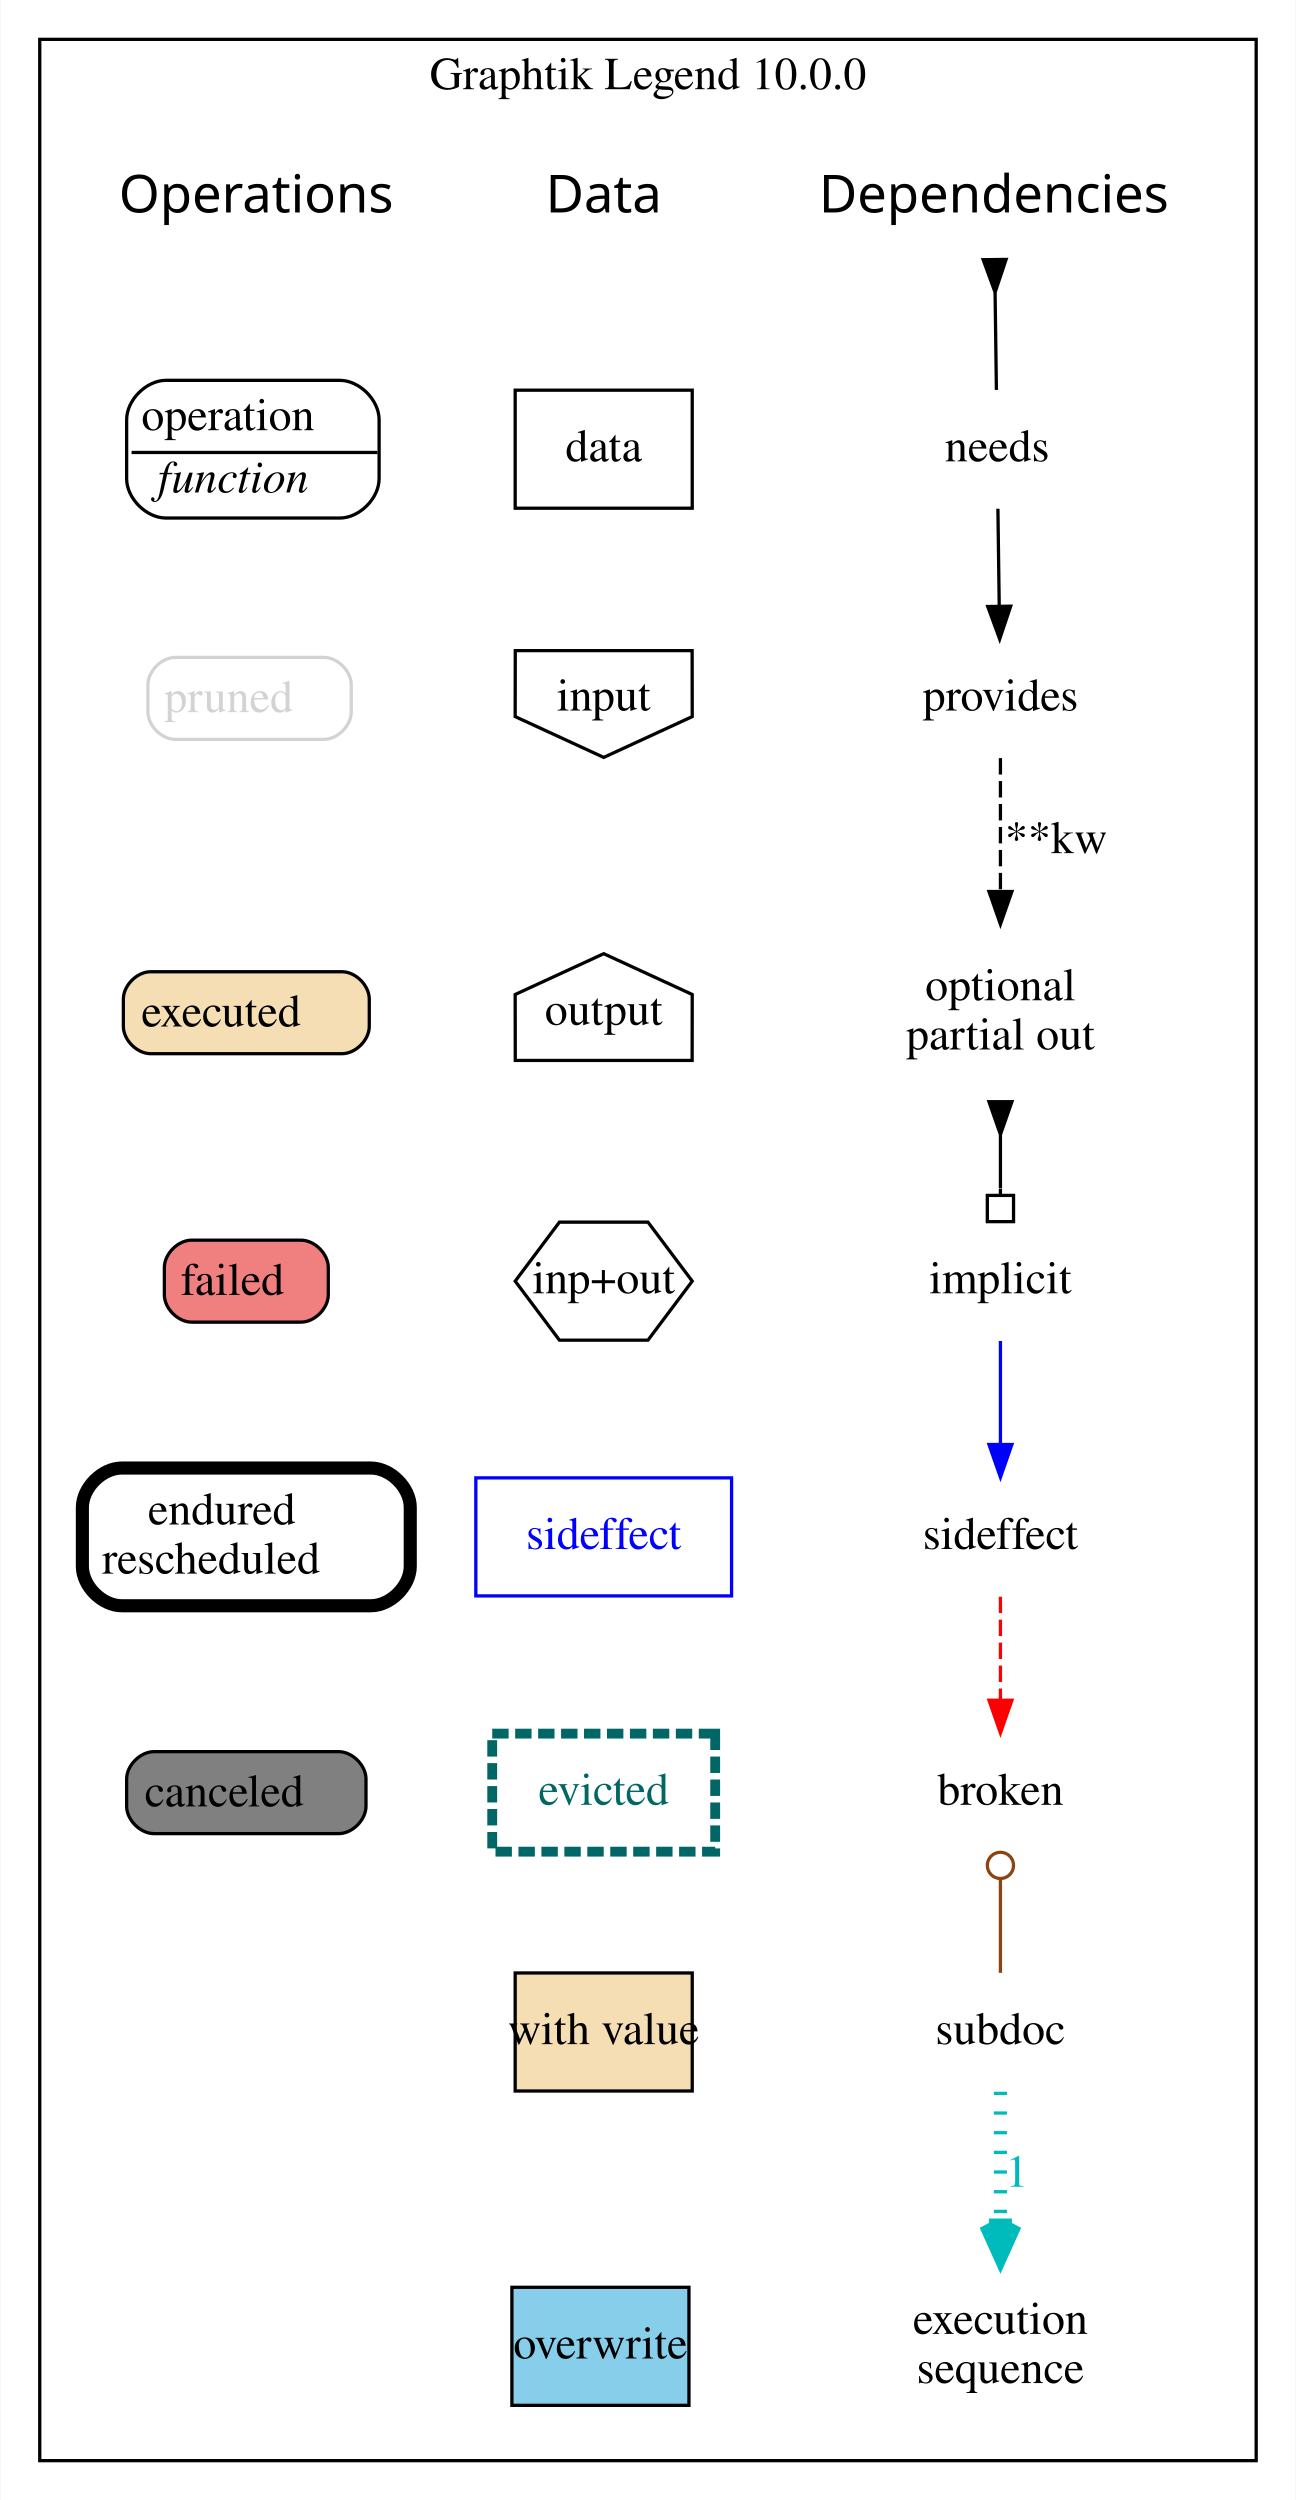
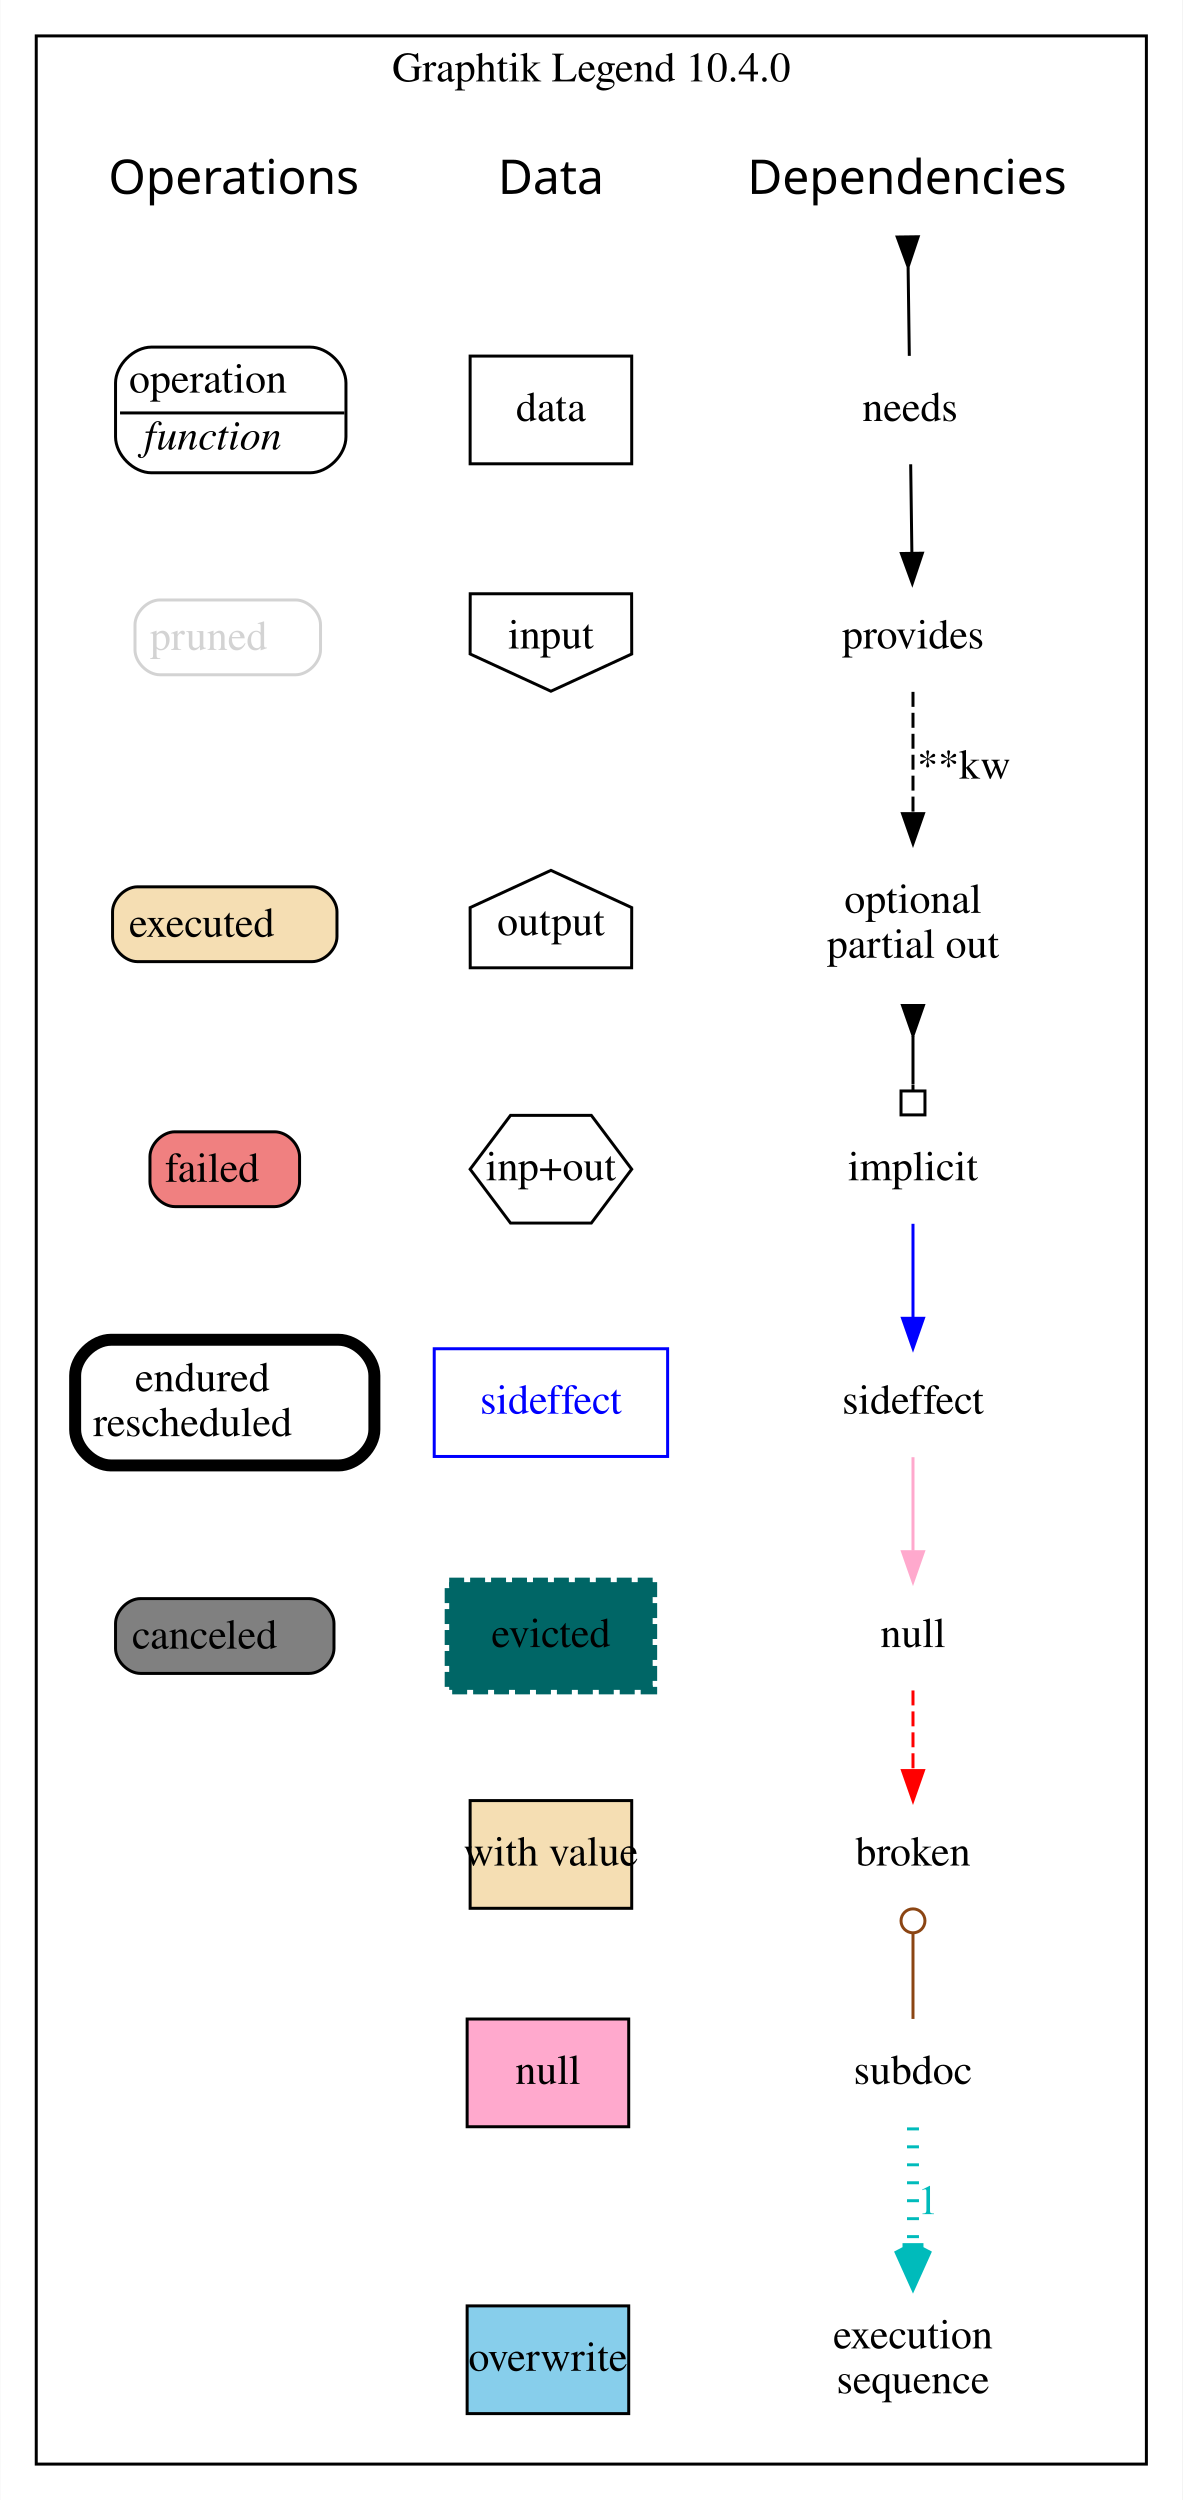
- <svg xmlns="http://www.w3.org/2000/svg" xmlns:xlink="http://www.w3.org/1999/xlink" width="395pt" height="762pt" viewBox="0.00 0.00 395.00 762.48">
-   <g id="graph0" class="graph" transform="scale(1 1) rotate(0) translate(4 758.48)">
-     <polygon fill="white" stroke="transparent" points="-4,4 -4,-758.48 391,-758.48 391,4 -4,4" />
+ <svg xmlns="http://www.w3.org/2000/svg" xmlns:xlink="http://www.w3.org/1999/xlink" width="395pt" height="835pt" viewBox="0.00 0.00 395.00 835.48">
+   <g id="graph0" class="graph" transform="scale(1 1) rotate(0) translate(4 831.48)">
+     <polygon fill="white" stroke="transparent" points="-4,4 -4,-831.48 391,-831.48 391,4 -4,4" />
    <g id="clust1" class="cluster">
-       <polygon fill="none" stroke="black" points="8,-8 8,-746.48 379,-746.48 379,-8 8,-8" />
-       <text text-anchor="middle" x="193.5" y="-731.28" font-family="Times,serif" font-size="14.00">Graphtik Legend 10.0.0</text>
+       <polygon fill="none" stroke="black" points="8,-8 8,-819.48 379,-819.48 379,-8 8,-8" />
+       <text text-anchor="middle" x="193.5" y="-804.28" font-family="Times,serif" font-size="14.00">Graphtik Legend 10.4.0</text>
    </g>
    <g id="node1" class="node">
-       <text text-anchor="middle" x="299" y="-693.68" font-family="bold italic" font-size="16.00">Dependencies</text>
+       <text text-anchor="middle" x="299" y="-766.68" font-family="bold italic" font-size="16.00">Dependencies</text>
    </g>
    <g id="node2" class="node">
-       <ellipse fill="none" stroke="transparent" cx="300" cy="-621.48" rx="38.19" ry="18" />
-       <text text-anchor="middle" x="300" y="-617.78" font-family="Times,serif" font-size="14.00">needs</text>
+       <ellipse fill="none" stroke="transparent" cx="300" cy="-694.48" rx="38.19" ry="18" />
+       <text text-anchor="middle" x="300" y="-690.78" font-family="Times,serif" font-size="14.00">needs</text>
    </g>
    <g id="edge1" class="edge">
      <g id="a_edge1">
        <a xlink:href="https://graphtik.readthedocs.io/en/latest/arch.html#term-needs" xlink:title="Compulsory dependency from src `needs` data --&gt; dst Operation." target="_top">
-           <path fill="none" stroke="black" d="M299.37,-669.11C299.5,-659.21 299.65,-648.31 299.77,-639.55" />
-           <polygon fill="black" stroke="black" points="295.73,-679.27 299.37,-669.32 302.73,-679.36 295.73,-679.27" />
+           <path fill="none" stroke="black" d="M299.37,-742.11C299.5,-732.21 299.65,-721.31 299.77,-712.55" />
+           <polygon fill="black" stroke="black" points="295.73,-752.27 299.37,-742.32 302.73,-752.36 295.73,-752.27" />
        </a>
      </g>
    </g>
    <g id="node3" class="node">
-       <ellipse fill="none" stroke="transparent" cx="301" cy="-545.48" rx="50.89" ry="18" />
-       <text text-anchor="middle" x="301" y="-541.78" font-family="Times,serif" font-size="14.00">provides</text>
+       <ellipse fill="none" stroke="transparent" cx="301" cy="-618.48" rx="50.89" ry="18" />
+       <text text-anchor="middle" x="301" y="-614.78" font-family="Times,serif" font-size="14.00">provides</text>
    </g>
    <g id="edge2" class="edge">
      <g id="a_edge2">
        <a xlink:title="Compulsory dependency from src Operation --&gt; dst `provides` data" target="_top">
-           <path fill="none" stroke="black" d="M300.23,-603.32C300.35,-594.54 300.5,-583.64 300.63,-573.75" />
-           <polygon fill="black" stroke="black" points="304.13,-573.6 300.77,-563.55 297.13,-573.5 304.13,-573.6" />
+           <path fill="none" stroke="black" d="M300.23,-676.32C300.35,-667.54 300.5,-656.64 300.63,-646.75" />
+           <polygon fill="black" stroke="black" points="304.13,-646.6 300.77,-636.55 297.13,-646.5 304.13,-646.6" />
        </a>
      </g>
    </g>
    <g id="node4" class="node">
      <g id="a_node4">
        <a xlink:href="https://graphtik.readthedocs.io/en/latest/arch.html#term-needs" xlink:title="Target operation may run without source `need` OR source operation may not `provide` target data." target="_top">
-           <ellipse fill="none" stroke="transparent" cx="301" cy="-449.61" rx="65.11" ry="26.74" />
-           <text text-anchor="middle" x="301" y="-453.41" font-family="Times,serif" font-size="14.00">optional</text>
-           <text text-anchor="middle" x="301" y="-438.41" font-family="Times,serif" font-size="14.00">partial out</text>
+           <ellipse fill="none" stroke="transparent" cx="301" cy="-522.61" rx="65.11" ry="26.74" />
+           <text text-anchor="middle" x="301" y="-526.41" font-family="Times,serif" font-size="14.00">optional</text>
+           <text text-anchor="middle" x="301" y="-511.41" font-family="Times,serif" font-size="14.00">partial out</text>
        </a>
      </g>
    </g>
    <g id="edge3" class="edge">
-       <path fill="none" stroke="black" stroke-dasharray="5,2" d="M301,-527.26C301,-515.96 301,-500.75 301,-486.86" />
-       <polygon fill="black" stroke="black" points="304.5,-486.58 301,-476.58 297.5,-486.58 304.5,-486.58" />
-       <text text-anchor="middle" x="318" y="-498.28" font-family="Times,serif" font-size="14.00">**kw</text>
+       <g id="a_edge3">
+         <a xlink:title="A `need` passed in as **kw argument underlying fn." target="_top">
+           <path fill="none" stroke="black" stroke-dasharray="5,2" d="M301,-600.26C301,-588.96 301,-573.75 301,-559.86" />
+           <polygon fill="black" stroke="black" points="304.5,-559.58 301,-549.58 297.5,-559.58 304.5,-559.58" />
+         </a>
+       </g>
+       <text text-anchor="middle" x="318" y="-571.28" font-family="Times,serif" font-size="14.00">**kw</text>
    </g>
    <g id="node5" class="node">
      <g id="a_node5">
-         <a xlink:href="https://graphtik.readthedocs.io/en/latest/arch.html#term-implicit" xlink:title="A `need` passed in as **kw argument underlying fn." target="_top">
-           <ellipse fill="none" stroke="transparent" cx="301" cy="-367.74" rx="46.29" ry="18" />
-           <text text-anchor="middle" x="301" y="-364.04" font-family="Times,serif" font-size="14.00">implicit</text>
+         <a xlink:href="https://graphtik.readthedocs.io/en/latest/arch.html#term-implicit" xlink:title="A `need` not fed into/out of the function but expected to exist in the `solution`." target="_top">
+           <ellipse fill="none" stroke="transparent" cx="301" cy="-440.74" rx="46.29" ry="18" />
+           <text text-anchor="middle" x="301" y="-437.04" font-family="Times,serif" font-size="14.00">implicit</text>
        </a>
      </g>
    </g>
    <g id="edge4" class="edge">
-       <path fill="none" stroke="black" d="M301,-412.29C301,-406.82 301,-401.27 301,-396.04" />
-       <polygon fill="black" stroke="black" points="297.5,-422.46 301,-412.46 304.5,-422.46 297.5,-422.46" />
-       <polygon fill="none" stroke="black" points="297,-385.89 305,-385.89 305,-393.89 297,-393.89 297,-385.89" />
-       <polyline fill="none" stroke="black" points="301,-393.89 301,-395.89 " />
+       <path fill="none" stroke="black" d="M301,-485.29C301,-479.82 301,-474.27 301,-469.04" />
+       <polygon fill="black" stroke="black" points="297.5,-495.46 301,-485.46 304.5,-495.46 297.5,-495.46" />
+       <polygon fill="none" stroke="black" points="297,-458.89 305,-458.89 305,-466.89 297,-466.89 297,-458.89" />
+       <polyline fill="none" stroke="black" points="301,-466.89 301,-468.89 " />
    </g>
    <g id="node6" class="node">
      <g id="a_node6">
        <a xlink:href="https://graphtik.readthedocs.io/en/latest/arch.html#term-sideffects" xlink:title="Fictive data not consumed/produced by operation functions." target="_top">
-           <ellipse fill="none" stroke="transparent" cx="301" cy="-289.74" rx="50.89" ry="18" />
-           <text text-anchor="middle" x="301" y="-286.04" font-family="Times,serif" font-size="14.00">sideffect</text>
+           <ellipse fill="none" stroke="transparent" cx="301" cy="-362.74" rx="50.89" ry="18" />
+           <text text-anchor="middle" x="301" y="-359.04" font-family="Times,serif" font-size="14.00">sideffect</text>
        </a>
      </g>
    </g>
    <g id="edge5" class="edge">
-       <path fill="none" stroke="blue" d="M301,-349.49C301,-340.26 301,-328.67 301,-318.23" />
-       <polygon fill="blue" stroke="blue" points="304.5,-317.92 301,-307.92 297.5,-317.92 304.5,-317.92" />
+       <path fill="none" stroke="blue" d="M301,-422.49C301,-413.26 301,-401.67 301,-391.23" />
+       <polygon fill="blue" stroke="blue" points="304.5,-390.92 301,-380.92 297.5,-390.92 304.5,-390.92" />
    </g>
    <g id="node7" class="node">
      <g id="a_node7">
+         <a xlink:href="#" xlink:title="Result for this output was null (probably error)" target="_top">
+           <ellipse fill="none" stroke="transparent" cx="301" cy="-284.74" rx="28.7" ry="18" />
+           <text text-anchor="middle" x="301" y="-281.04" font-family="Times,serif" font-size="14.00">null</text>
+         </a>
+       </g>
+     </g>
+     <g id="edge6" class="edge">
+       <path fill="none" stroke="#ffa9cd" d="M301,-344.49C301,-335.26 301,-323.67 301,-313.23" />
+       <polygon fill="#ffa9cd" stroke="#ffa9cd" points="304.5,-312.92 301,-302.92 297.5,-312.92 304.5,-312.92" />
+     </g>
+     <g id="node8" class="node">
+       <g id="a_node8">
        <a xlink:href="https://graphtik.readthedocs.io/en/latest/arch.html#term-partial outputs" xlink:title="Target data was not `provided` by source operation due to failure / partial-outs." target="_top">
          <ellipse fill="none" stroke="transparent" cx="301" cy="-211.74" rx="42.79" ry="18" />
          <text text-anchor="middle" x="301" y="-208.04" font-family="Times,serif" font-size="14.00">broken</text>
        </a>
      </g>
    </g>
-     <g id="edge6" class="edge">
-       <path fill="none" stroke="red" stroke-dasharray="5,2" d="M301,-271.49C301,-262.26 301,-250.67 301,-240.23" />
-       <polygon fill="red" stroke="red" points="304.5,-239.92 301,-229.92 297.5,-239.92 304.5,-239.92" />
-     </g>
-     <g id="node8" class="node">
-       <g id="a_node8">
+     <g id="edge7" class="edge">
+       <path fill="none" stroke="red" stroke-dasharray="5,2" d="M301,-266.55C301,-258.53 301,-248.79 301,-239.81" />
+       <polygon fill="red" stroke="red" points="304.5,-239.77 301,-229.77 297.5,-239.77 304.5,-239.77" />
+     </g>
+     <g id="node9" class="node">
+       <g id="a_node9">
        <a xlink:href="https://graphtik.readthedocs.io/en/latest/arch.html#term-jsonp" xlink:title="Parent --&gt; child document, accessed with `json pointer` dependencies." target="_top">
          <ellipse fill="none" stroke="transparent" cx="301" cy="-138.74" rx="43.59" ry="18" />
          <text text-anchor="middle" x="301" y="-135.04" font-family="Times,serif" font-size="14.00">subdoc</text>
        </a>
      </g>
    </g>
-     <g id="edge7" class="edge">
+     <g id="edge8" class="edge">
      <path fill="none" stroke="#8b4513" d="M301,-185.53C301,-176 301,-165.38 301,-156.77" />
      <ellipse fill="none" stroke="#8b4513" cx="301" cy="-189.55" rx="4" ry="4" />
    </g>
-     <g id="node9" class="node">
-       <g id="a_node9">
+     <g id="node10" class="node">
+       <g id="a_node10">
        <a xlink:href="https://graphtik.readthedocs.io/en/latest/arch.html#term-execution-steps" xlink:title="Sequence of execution steps." target="_top">
          <ellipse fill="none" stroke="transparent" stroke-width="4" cx="301" cy="-42.87" rx="60.62" ry="26.74" />
          <text text-anchor="middle" x="301" y="-46.67" font-family="Times,serif" font-size="14.00">execution</text>
          <text text-anchor="middle" x="301" y="-31.67" font-family="Times,serif" font-size="14.00">sequence</text>
        </a>
      </g>
    </g>
-     <g id="edge8" class="edge">
+     <g id="edge9" class="edge">
      <path fill="none" stroke="#00bbbb" stroke-width="4" stroke-dasharray="1,5" d="M301,-120.52C301,-109.22 301,-94.01 301,-80.12" />
      <polygon fill="#00bbbb" stroke="#00bbbb" stroke-width="4" points="301,-69.84 305.5,-79.84 302.5,-74.84 302.5,-79.84 301,-79.84 299.5,-79.84 299.5,-74.84 296.5,-79.84 301,-69.84 301,-69.84" />
      <text text-anchor="middle" x="306" y="-91.54" font-family="Times,serif" font-size="14.00" fill="#00bbbb">1</text>
    </g>
-     <g id="node10" class="node">
-       <text text-anchor="middle" x="180" y="-693.68" font-family="bold italic" font-size="16.00">Data</text>
-     </g>
    <g id="node11" class="node">
-       <g id="a_node11">
-         <a xlink:href="https://graphtik.readthedocs.io/en/latest/arch.html#term-graph" xlink:title="Any data not given or asked." target="_top">
-           <polygon fill="none" stroke="black" points="207,-639.48 153,-639.48 153,-603.48 207,-603.48 207,-639.48" />
-           <text text-anchor="middle" x="180" y="-617.78" font-family="Times,serif" font-size="14.00">data</text>
-         </a>
-       </g>
+       <text text-anchor="middle" x="180" y="-766.68" font-family="bold italic" font-size="16.00">Data</text>
    </g>
    <g id="node12" class="node">
      <g id="a_node12">
-         <a xlink:href="https://graphtik.readthedocs.io/en/latest/arch.html#term-inputs" xlink:title="Solution value given into the computation." target="_top">
-           <polygon fill="none" stroke="black" points="153,-539.92 180,-527.48 207,-539.92 206.97,-560.04 153.03,-560.04 153,-539.92" />
-           <text text-anchor="middle" x="180" y="-541.78" font-family="Times,serif" font-size="14.00">input</text>
+         <a xlink:href="https://graphtik.readthedocs.io/en/latest/arch.html#term-graph" xlink:title="Any data not given or asked." target="_top">
+           <polygon fill="none" stroke="black" points="207,-712.48 153,-712.48 153,-676.48 207,-676.48 207,-712.48" />
+           <text text-anchor="middle" x="180" y="-690.78" font-family="Times,serif" font-size="14.00">data</text>
        </a>
      </g>
    </g>
    <g id="node13" class="node">
      <g id="a_node13">
-         <a xlink:href="https://graphtik.readthedocs.io/en/latest/arch.html#term-outputs" xlink:title="Solution value asked from the computation." target="_top">
-           <polygon fill="none" stroke="black" points="207,-455.17 180,-467.61 153,-455.17 153.03,-435.05 206.97,-435.05 207,-455.17" />
-           <text text-anchor="middle" x="180" y="-445.91" font-family="Times,serif" font-size="14.00">output</text>
+         <a xlink:href="https://graphtik.readthedocs.io/en/latest/arch.html#term-inputs" xlink:title="Solution value given into the computation." target="_top">
+           <polygon fill="none" stroke="black" points="153,-612.92 180,-600.48 207,-612.92 206.97,-633.04 153.03,-633.04 153,-612.92" />
+           <text text-anchor="middle" x="180" y="-614.78" font-family="Times,serif" font-size="14.00">input</text>
        </a>
      </g>
    </g>
    <g id="node14" class="node">
      <g id="a_node14">
+         <a xlink:href="https://graphtik.readthedocs.io/en/latest/arch.html#term-outputs" xlink:title="Solution value asked from the computation." target="_top">
+           <polygon fill="none" stroke="black" points="207,-528.17 180,-540.61 153,-528.17 153.03,-508.05 206.97,-508.05 207,-528.17" />
+           <text text-anchor="middle" x="180" y="-518.91" font-family="Times,serif" font-size="14.00">output</text>
+         </a>
+       </g>
+     </g>
+     <g id="node15" class="node">
+       <g id="a_node15">
        <a xlink:href="https://graphtik.readthedocs.io/en/latest/arch.html#term-dependency" xlink:title="Data both given and asked." target="_top">
-           <polygon fill="none" stroke="black" points="207,-367.74 193.5,-385.74 166.5,-385.74 153,-367.74 166.5,-349.74 193.5,-349.74 207,-367.74" />
-           <text text-anchor="middle" x="180" y="-364.04" font-family="Times,serif" font-size="14.00">inp+out</text>
+           <polygon fill="none" stroke="black" points="207,-440.74 193.5,-458.74 166.5,-458.74 153,-440.74 166.5,-422.74 193.5,-422.74 207,-440.74" />
+           <text text-anchor="middle" x="180" y="-437.04" font-family="Times,serif" font-size="14.00">inp+out</text>
+         </a>
+       </g>
+     </g>
+     <g id="node17" class="node">
+       <g id="a_node17">
+         <a xlink:href="https://graphtik.readthedocs.io/en/latest/arch.html#term-sideffects" xlink:title="Fictive data not consumed/produced by operation functions." target="_top">
+           <polygon fill="none" stroke="blue" points="219,-380.74 141,-380.74 141,-344.74 219,-344.74 219,-380.74" />
+           <text text-anchor="middle" x="180" y="-359.04" font-family="Times,serif" font-size="14.00" fill="blue">sideffect</text>
        </a>
      </g>
    </g>
    <g id="node16" class="node">
      <g id="a_node16">
-         <a xlink:href="https://graphtik.readthedocs.io/en/latest/arch.html#term-sideffects" xlink:title="Fictive data not consumed/produced by operation functions." target="_top">
-           <polygon fill="none" stroke="blue" points="219,-307.74 141,-307.74 141,-271.74 219,-271.74 219,-307.74" />
-           <text text-anchor="middle" x="180" y="-286.04" font-family="Times,serif" font-size="14.00" fill="blue">sideffect</text>
-         </a>
-       </g>
-     </g>
-     <g id="node15" class="node">
-       <g id="a_node15">
        <a xlink:href="https://graphtik.readthedocs.io/en/latest/arch.html#term-evictions" xlink:title="Instruction step to erase data from solution, to save memory." target="_top">
-           <polygon fill="none" stroke="#006666" stroke-width="3" stroke-dasharray="5,2" points="214,-229.74 146,-229.74 146,-193.74 214,-193.74 214,-229.74" />
-           <text text-anchor="middle" x="180" y="-208.04" font-family="Times,serif" font-size="14.00" fill="#006666">evicted</text>
-         </a>
-       </g>
-     </g>
-     <g id="node17" class="node">
-       <g id="a_node17">
-         <a xlink:href="https://graphtik.readthedocs.io/en/latest/arch.html#term-solution" xlink:title="Data contained in the solution." target="_top">
-           <polygon fill="wheat" stroke="black" points="207,-156.74 153,-156.74 153,-120.74 207,-120.74 207,-156.74" />
-           <text text-anchor="middle" x="180" y="-135.04" font-family="Times,serif" font-size="14.00">with value</text>
+           <polygon fill="#006666" stroke="#006666" stroke-width="3" stroke-dasharray="5,2" points="214,-302.74 146,-302.74 146,-266.74 214,-266.74 214,-302.74" />
+           <text text-anchor="middle" x="180" y="-281.04" font-family="Times,serif" font-size="14.00">evicted</text>
        </a>
      </g>
    </g>
    <g id="node18" class="node">
      <g id="a_node18">
+         <a xlink:href="https://graphtik.readthedocs.io/en/latest/arch.html#term-solution" xlink:title="Data contained in the solution." target="_top">
+           <polygon fill="wheat" stroke="black" points="207,-229.74 153,-229.74 153,-193.74 207,-193.74 207,-229.74" />
+           <text text-anchor="middle" x="180" y="-208.04" font-family="Times,serif" font-size="14.00">with value</text>
+         </a>
+       </g>
+     </g>
+     <g id="node19" class="node">
+       <g id="a_node19">
+         <a xlink:href="https://graphtik.readthedocs.io/en/latest/arch.html#term-solution" xlink:title="Data in solution but is None (probable error)." target="_top">
+           <polygon fill="#ffa9cd" stroke="black" points="206,-156.74 152,-156.74 152,-120.74 206,-120.74 206,-156.74" />
+           <text text-anchor="middle" x="179" y="-135.04" font-family="Times,serif" font-size="14.00">null</text>
+         </a>
+       </g>
+     </g>
+     <g id="node20" class="node">
+       <g id="a_node20">
        <a xlink:href="https://graphtik.readthedocs.io/en/latest/arch.html#term-overwrite" xlink:title="More than 1 values exist in solution with this name." target="_top">
          <polygon fill="SkyBlue" stroke="black" points="206,-60.87 152,-60.87 152,-24.87 206,-24.87 206,-60.87" />
          <text text-anchor="middle" x="179" y="-39.17" font-family="Times,serif" font-size="14.00">overwrite</text>
        </a>
      </g>
    </g>
-     <g id="node19" class="node">
-       <text text-anchor="middle" x="74" y="-693.68" font-family="bold italic" font-size="16.00">Operations</text>
-     </g>
-     <g id="node20" class="node">
-       <g id="a_node20">
-         <a xlink:href="https://graphtik.readthedocs.io/en/latest/arch.html#term-operation" xlink:title="A function with needs &amp; provides." target="_top">
-           <polyline fill="none" stroke="black" points="36,-620.48 111,-620.48 " />
-           <text text-anchor="start" x="39" y="-627.28" font-family="Times,serif" font-size="14.00">operation</text>
-           <text text-anchor="start" x="44" y="-608.28" font-family="Times,serif" font-style="italic" font-size="14.00">function</text>
-           <path fill="none" stroke="black" d="M46.5,-600.48C46.5,-600.48 99.5,-600.48 99.5,-600.48 105.5,-600.48 111.5,-606.48 111.5,-612.48 111.5,-612.48 111.5,-630.48 111.5,-630.48 111.5,-636.48 105.5,-642.48 99.5,-642.48 99.5,-642.48 46.5,-642.48 46.5,-642.48 40.5,-642.48 34.5,-636.48 34.5,-630.48 34.5,-630.48 34.5,-612.48 34.5,-612.48 34.5,-606.48 40.5,-600.48 46.5,-600.48" />
-         </a>
-       </g>
-     </g>
    <g id="node21" class="node">
-       <g id="a_node21">
-         <a xlink:href="https://graphtik.readthedocs.io/en/latest/arch.html#term-prune" xlink:title="Operation excluded from plan." target="_top">
-           <text text-anchor="start" x="46" y="-541.28" font-family="Times,serif" font-size="14.00" fill="#d3d3d3">pruned</text>
-           <path fill="none" stroke="#d3d3d3" d="M49.33,-532.98C49.33,-532.98 94.67,-532.98 94.67,-532.98 98.83,-532.98 103,-537.15 103,-541.31 103,-541.31 103,-549.65 103,-549.65 103,-553.81 98.83,-557.98 94.67,-557.98 94.67,-557.98 49.33,-557.98 49.33,-557.98 45.17,-557.98 41,-553.81 41,-549.65 41,-549.65 41,-541.31 41,-541.31 41,-537.15 45.17,-532.98 49.33,-532.98" />
-         </a>
-       </g>
+       <text text-anchor="middle" x="74" y="-766.68" font-family="bold italic" font-size="16.00">Operations</text>
    </g>
    <g id="node22" class="node">
      <g id="a_node22">
-         <a xlink:href="https://graphtik.readthedocs.io/en/latest/arch.html#term-solution" xlink:title="Operation executed successfully." target="_top">
-           <path fill="wheat" stroke="transparent" d="M41.83,-437.11C41.83,-437.11 100.17,-437.11 100.17,-437.11 104.33,-437.11 108.5,-441.28 108.5,-445.44 108.5,-445.44 108.5,-453.78 108.5,-453.78 108.5,-457.94 104.33,-462.11 100.17,-462.11 100.17,-462.11 41.83,-462.11 41.83,-462.11 37.67,-462.11 33.5,-457.94 33.5,-453.78 33.5,-453.78 33.5,-445.44 33.5,-445.44 33.5,-441.28 37.67,-437.11 41.83,-437.11" />
-           <text text-anchor="start" x="39" y="-445.41" font-family="Times,serif" font-size="14.00">executed</text>
-           <path fill="none" stroke="black" d="M41.83,-437.11C41.83,-437.11 100.17,-437.11 100.17,-437.11 104.33,-437.11 108.5,-441.28 108.5,-445.44 108.5,-445.44 108.5,-453.78 108.5,-453.78 108.5,-457.94 104.33,-462.11 100.17,-462.11 100.17,-462.11 41.83,-462.11 41.83,-462.11 37.67,-462.11 33.5,-457.94 33.5,-453.78 33.5,-453.78 33.5,-445.44 33.5,-445.44 33.5,-441.28 37.67,-437.11 41.83,-437.11" />
+         <a xlink:href="https://graphtik.readthedocs.io/en/latest/arch.html#term-operation" xlink:title="A function with needs &amp; provides." target="_top">
+           <polyline fill="none" stroke="black" points="36,-693.48 111,-693.48 " />
+           <text text-anchor="start" x="39" y="-700.28" font-family="Times,serif" font-size="14.00">operation</text>
+           <text text-anchor="start" x="44" y="-681.28" font-family="Times,serif" font-style="italic" font-size="14.00">function</text>
+           <path fill="none" stroke="black" d="M46.5,-673.48C46.5,-673.48 99.5,-673.48 99.5,-673.48 105.5,-673.48 111.5,-679.48 111.5,-685.48 111.5,-685.48 111.5,-703.48 111.5,-703.48 111.5,-709.48 105.5,-715.48 99.5,-715.48 99.5,-715.48 46.5,-715.48 46.5,-715.48 40.5,-715.48 34.5,-709.48 34.5,-703.48 34.5,-703.48 34.5,-685.48 34.5,-685.48 34.5,-679.48 40.5,-673.48 46.5,-673.48" />
        </a>
      </g>
    </g>
    <g id="node23" class="node">
      <g id="a_node23">
-         <a xlink:href="https://graphtik.readthedocs.io/en/latest/arch.html#term-endurance" xlink:title="Failed operation - downstream ops will cancel." target="_top">
-           <path fill="LightCoral" stroke="transparent" d="M54.33,-355.24C54.33,-355.24 87.67,-355.24 87.67,-355.24 91.83,-355.24 96,-359.41 96,-363.57 96,-363.57 96,-371.91 96,-371.91 96,-376.07 91.83,-380.24 87.67,-380.24 87.67,-380.24 54.33,-380.24 54.33,-380.24 50.17,-380.24 46,-376.07 46,-371.91 46,-371.91 46,-363.57 46,-363.57 46,-359.41 50.17,-355.24 54.33,-355.24" />
-           <text text-anchor="start" x="51" y="-363.54" font-family="Times,serif" font-size="14.00">failed</text>
-           <path fill="none" stroke="black" d="M54.33,-355.24C54.33,-355.24 87.67,-355.24 87.67,-355.24 91.83,-355.24 96,-359.41 96,-363.57 96,-363.57 96,-371.91 96,-371.91 96,-376.07 91.83,-380.24 87.67,-380.24 87.67,-380.24 54.33,-380.24 54.33,-380.24 50.17,-380.24 46,-376.07 46,-371.91 46,-371.91 46,-363.57 46,-363.57 46,-359.41 50.17,-355.24 54.33,-355.24" />
+         <a xlink:href="https://graphtik.readthedocs.io/en/latest/arch.html#term-prune" xlink:title="Operation excluded from plan." target="_top">
+           <text text-anchor="start" x="46" y="-614.28" font-family="Times,serif" font-size="14.00" fill="#d3d3d3">pruned</text>
+           <path fill="none" stroke="#d3d3d3" d="M49.33,-605.98C49.33,-605.98 94.67,-605.98 94.67,-605.98 98.83,-605.98 103,-610.15 103,-614.31 103,-614.31 103,-622.65 103,-622.65 103,-626.81 98.83,-630.98 94.67,-630.98 94.67,-630.98 49.33,-630.98 49.33,-630.98 45.17,-630.98 41,-626.81 41,-622.65 41,-622.65 41,-614.31 41,-614.31 41,-610.15 45.17,-605.98 49.33,-605.98" />
        </a>
      </g>
    </g>
    <g id="node24" class="node">
      <g id="a_node24">
-         <a xlink:href="https://graphtik.readthedocs.io/en/latest/arch.html#term-reschedulling" xlink:title="Operation may fail or provide partial outputs so `net` must reschedule." target="_top">
-           <text text-anchor="start" x="41" y="-293.54" font-family="Times,serif" font-size="14.00">endured</text>
-           <text text-anchor="start" x="27" y="-278.54" font-family="Times,serif" font-size="14.00">rescheduled</text>
-           <path fill="none" stroke="black" stroke-width="4" d="M33,-268.74C33,-268.74 109,-268.74 109,-268.74 115,-268.74 121,-274.74 121,-280.74 121,-280.74 121,-298.74 121,-298.74 121,-304.74 115,-310.74 109,-310.74 109,-310.74 33,-310.74 33,-310.74 27,-310.74 21,-304.74 21,-298.74 21,-298.74 21,-280.74 21,-280.74 21,-274.74 27,-268.74 33,-268.74" />
+         <a xlink:href="https://graphtik.readthedocs.io/en/latest/arch.html#term-solution" xlink:title="Operation executed successfully." target="_top">
+           <path fill="wheat" stroke="transparent" d="M41.83,-510.11C41.83,-510.11 100.17,-510.11 100.17,-510.11 104.33,-510.11 108.5,-514.28 108.5,-518.44 108.5,-518.44 108.5,-526.78 108.5,-526.78 108.5,-530.94 104.33,-535.11 100.17,-535.11 100.17,-535.11 41.83,-535.11 41.83,-535.11 37.67,-535.11 33.5,-530.94 33.5,-526.78 33.5,-526.78 33.5,-518.44 33.5,-518.44 33.5,-514.28 37.67,-510.11 41.83,-510.11" />
+           <text text-anchor="start" x="39" y="-518.41" font-family="Times,serif" font-size="14.00">executed</text>
+           <path fill="none" stroke="black" d="M41.83,-510.11C41.83,-510.11 100.17,-510.11 100.17,-510.11 104.33,-510.11 108.5,-514.28 108.5,-518.44 108.5,-518.44 108.5,-526.78 108.5,-526.78 108.5,-530.94 104.33,-535.11 100.17,-535.11 100.17,-535.11 41.83,-535.11 41.83,-535.11 37.67,-535.11 33.5,-530.94 33.5,-526.78 33.5,-526.78 33.5,-518.44 33.5,-518.44 33.5,-514.28 37.67,-510.11 41.83,-510.11" />
        </a>
      </g>
    </g>
    <g id="node25" class="node">
      <g id="a_node25">
+         <a xlink:href="https://graphtik.readthedocs.io/en/latest/arch.html#term-endurance" xlink:title="Failed operation - downstream ops will cancel." target="_top">
+           <path fill="LightCoral" stroke="transparent" d="M54.33,-428.24C54.33,-428.24 87.67,-428.24 87.67,-428.24 91.83,-428.24 96,-432.41 96,-436.57 96,-436.57 96,-444.91 96,-444.91 96,-449.07 91.83,-453.24 87.67,-453.24 87.67,-453.24 54.33,-453.24 54.33,-453.24 50.17,-453.24 46,-449.07 46,-444.91 46,-444.91 46,-436.57 46,-436.57 46,-432.41 50.17,-428.24 54.33,-428.24" />
+           <text text-anchor="start" x="51" y="-436.54" font-family="Times,serif" font-size="14.00">failed</text>
+           <path fill="none" stroke="black" d="M54.33,-428.24C54.33,-428.24 87.67,-428.24 87.67,-428.24 91.83,-428.24 96,-432.41 96,-436.57 96,-436.57 96,-444.91 96,-444.91 96,-449.07 91.83,-453.24 87.67,-453.24 87.67,-453.24 54.33,-453.24 54.33,-453.24 50.17,-453.24 46,-449.07 46,-444.91 46,-444.91 46,-436.57 46,-436.57 46,-432.41 50.17,-428.24 54.33,-428.24" />
+         </a>
+       </g>
+     </g>
+     <g id="node26" class="node">
+       <g id="a_node26">
+         <a xlink:href="https://graphtik.readthedocs.io/en/latest/arch.html#term-reschedulling" xlink:title="Operation may fail or provide partial outputs so `net` must reschedule." target="_top">
+           <text text-anchor="start" x="41" y="-366.54" font-family="Times,serif" font-size="14.00">endured</text>
+           <text text-anchor="start" x="27" y="-351.54" font-family="Times,serif" font-size="14.00">rescheduled</text>
+           <path fill="none" stroke="black" stroke-width="4" d="M33,-341.74C33,-341.74 109,-341.74 109,-341.74 115,-341.74 121,-347.74 121,-353.74 121,-353.74 121,-371.74 121,-371.74 121,-377.74 115,-383.74 109,-383.74 109,-383.74 33,-383.74 33,-383.74 27,-383.74 21,-377.74 21,-371.74 21,-371.74 21,-353.74 21,-353.74 21,-347.74 27,-341.74 33,-341.74" />
+         </a>
+       </g>
+     </g>
+     <g id="node27" class="node">
+       <g id="a_node27">
        <a xlink:href="https://graphtik.readthedocs.io/en/latest/arch.html#term-reschedule" xlink:title="Canceled operation due to failures or partial outputs upstream." target="_top">
-           <path fill="Grey" stroke="transparent" d="M42.83,-199.24C42.83,-199.24 99.17,-199.24 99.17,-199.24 103.33,-199.24 107.5,-203.41 107.5,-207.57 107.5,-207.57 107.5,-215.91 107.5,-215.91 107.5,-220.07 103.33,-224.24 99.17,-224.24 99.17,-224.24 42.83,-224.24 42.83,-224.24 38.67,-224.24 34.5,-220.07 34.5,-215.91 34.5,-215.91 34.5,-207.57 34.5,-207.57 34.5,-203.41 38.67,-199.24 42.83,-199.24" />
-           <text text-anchor="start" x="40" y="-207.54" font-family="Times,serif" font-size="14.00">canceled</text>
-           <path fill="none" stroke="black" d="M42.83,-199.24C42.83,-199.24 99.17,-199.24 99.17,-199.24 103.33,-199.24 107.5,-203.41 107.5,-207.57 107.5,-207.57 107.5,-215.91 107.5,-215.91 107.5,-220.07 103.33,-224.24 99.17,-224.24 99.17,-224.24 42.83,-224.24 42.83,-224.24 38.67,-224.24 34.5,-220.07 34.5,-215.91 34.5,-215.91 34.5,-207.57 34.5,-207.57 34.5,-203.41 38.67,-199.24 42.83,-199.24" />
+           <path fill="Grey" stroke="transparent" d="M42.83,-272.24C42.83,-272.24 99.17,-272.24 99.17,-272.24 103.33,-272.24 107.5,-276.41 107.5,-280.57 107.5,-280.57 107.5,-288.91 107.5,-288.91 107.5,-293.07 103.33,-297.24 99.17,-297.24 99.17,-297.24 42.83,-297.24 42.83,-297.24 38.67,-297.24 34.5,-293.07 34.5,-288.91 34.5,-288.91 34.5,-280.57 34.5,-280.57 34.5,-276.41 38.67,-272.24 42.83,-272.24" />
+           <text text-anchor="start" x="40" y="-280.54" font-family="Times,serif" font-size="14.00">canceled</text>
+           <path fill="none" stroke="black" d="M42.83,-272.24C42.83,-272.24 99.17,-272.24 99.17,-272.24 103.33,-272.24 107.5,-276.41 107.5,-280.57 107.5,-280.57 107.5,-288.91 107.5,-288.91 107.5,-293.07 103.33,-297.24 99.17,-297.24 99.17,-297.24 42.83,-297.24 42.83,-297.24 38.67,-297.24 34.5,-293.07 34.5,-288.91 34.5,-288.91 34.5,-280.57 34.5,-280.57 34.5,-276.41 38.67,-272.24 42.83,-272.24" />
        </a>
      </g>
    </g>
  </g>
</svg>
